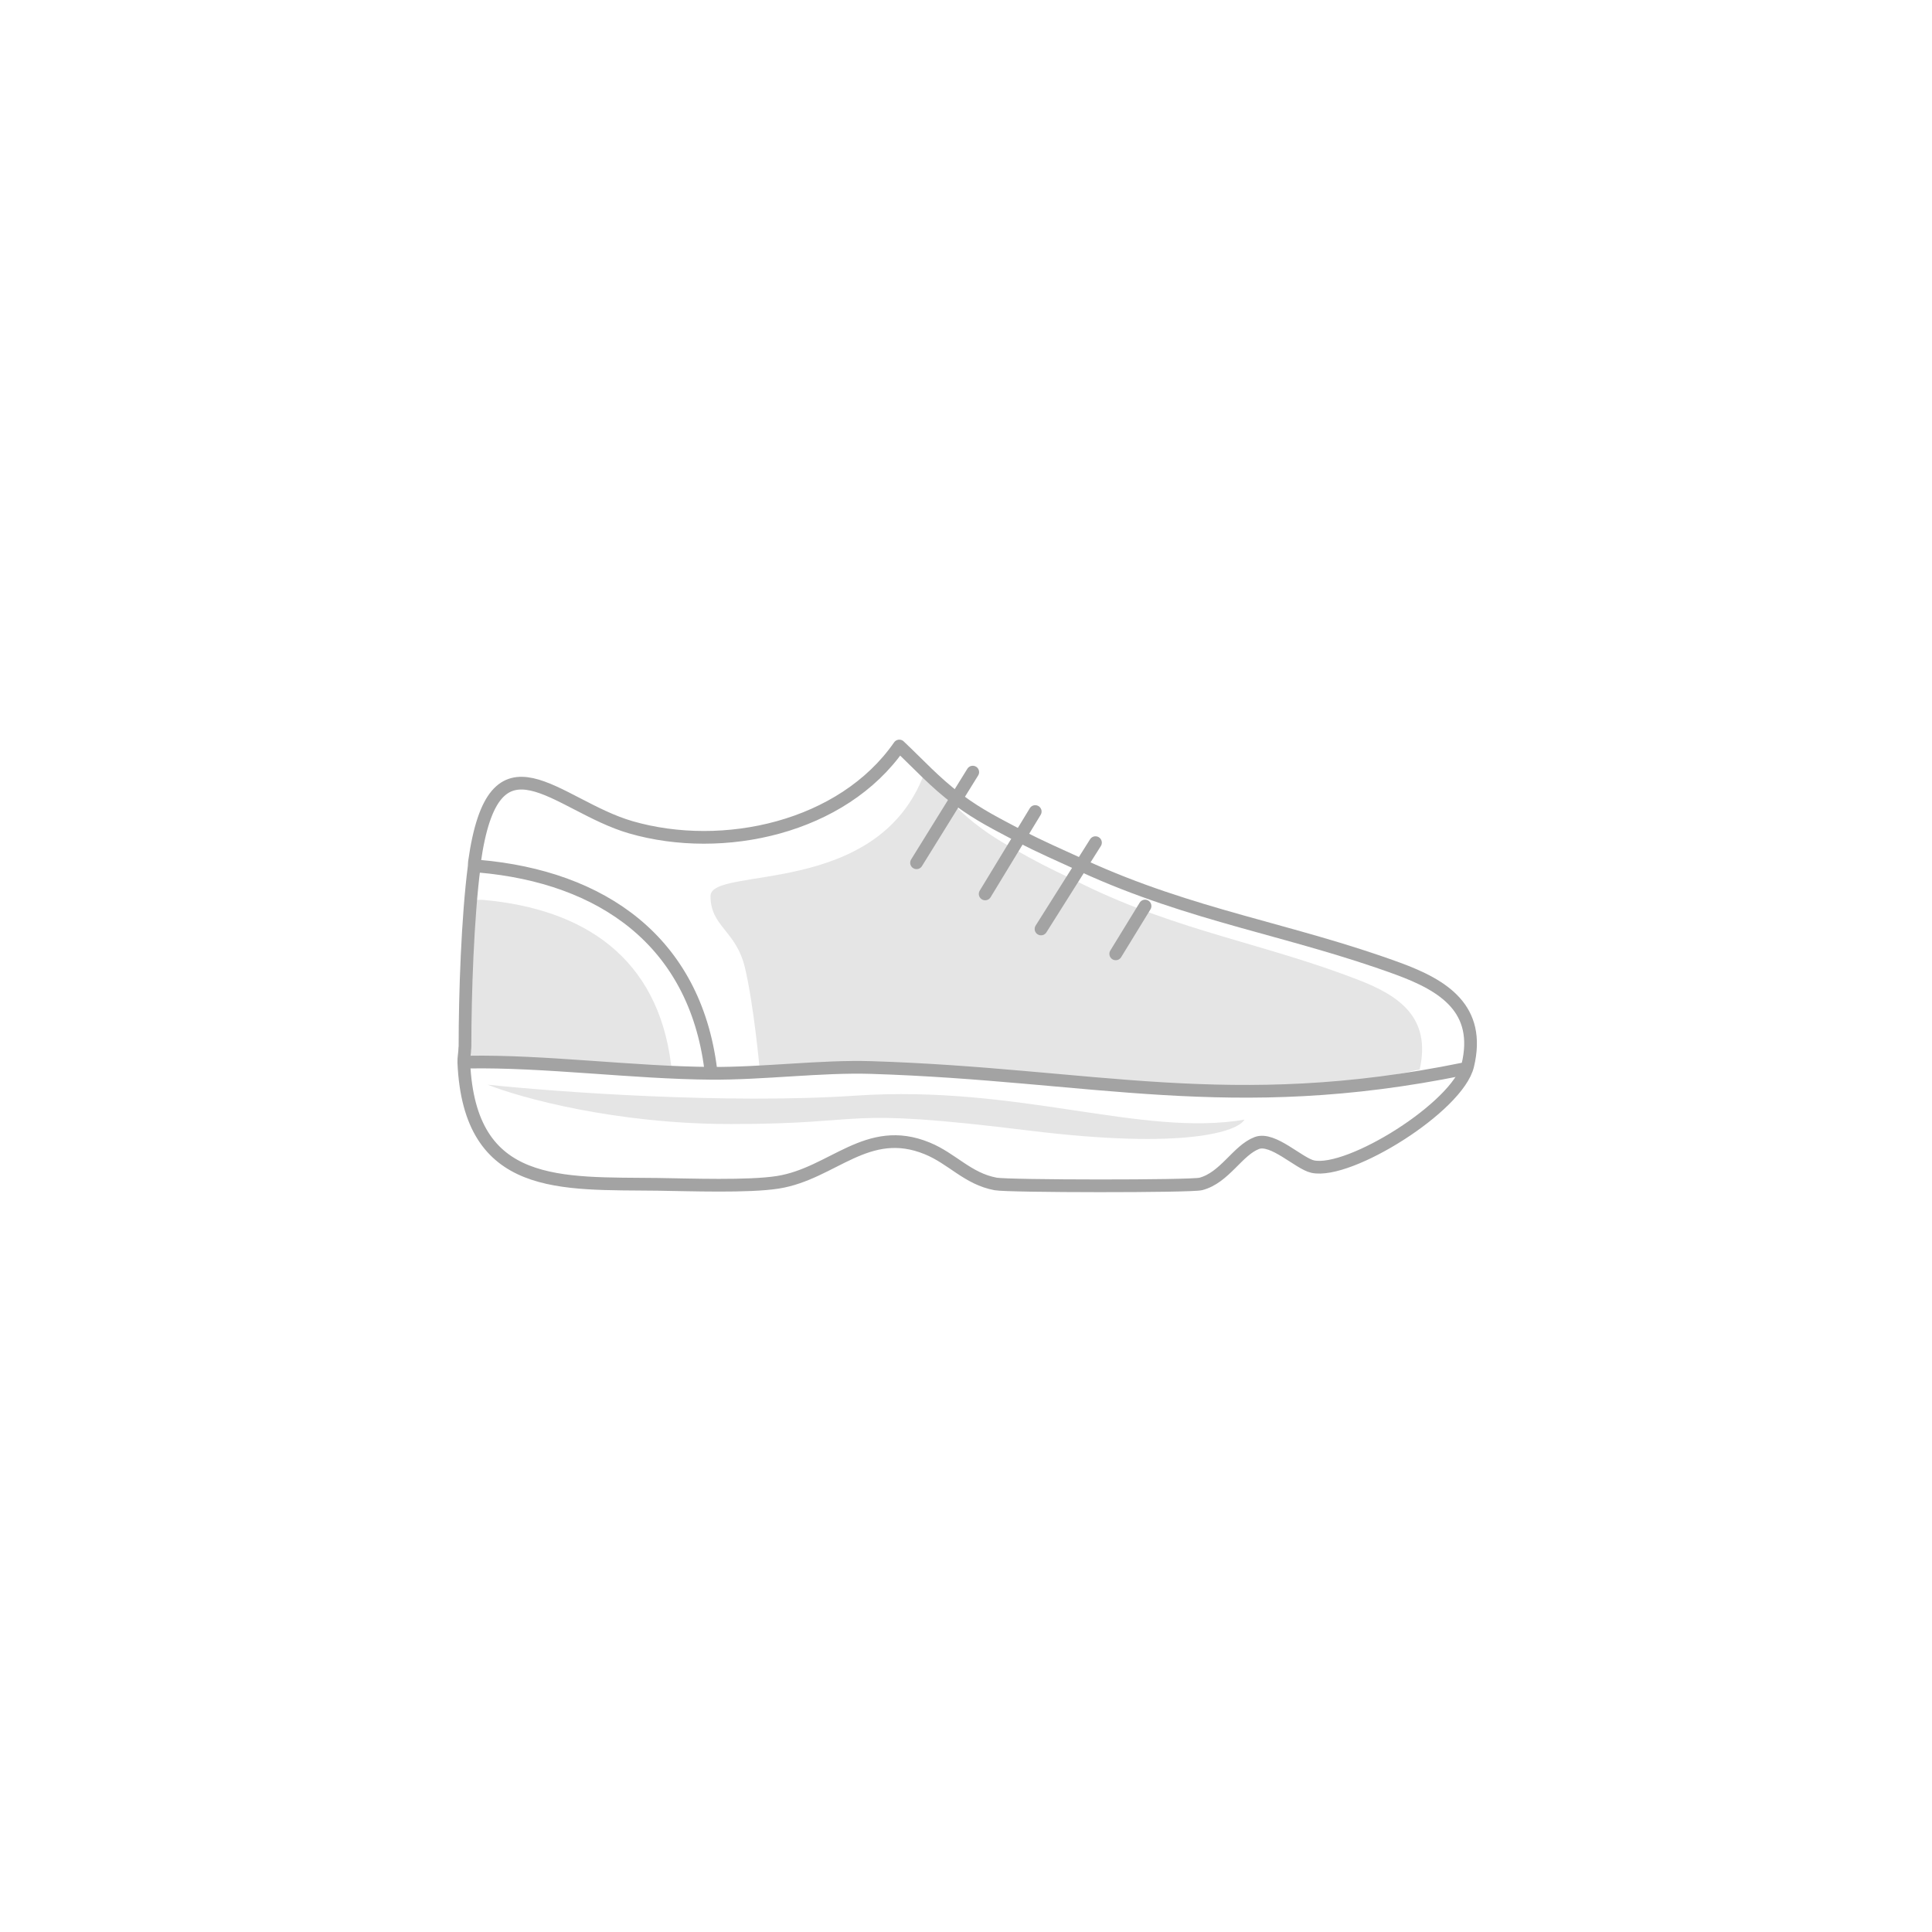
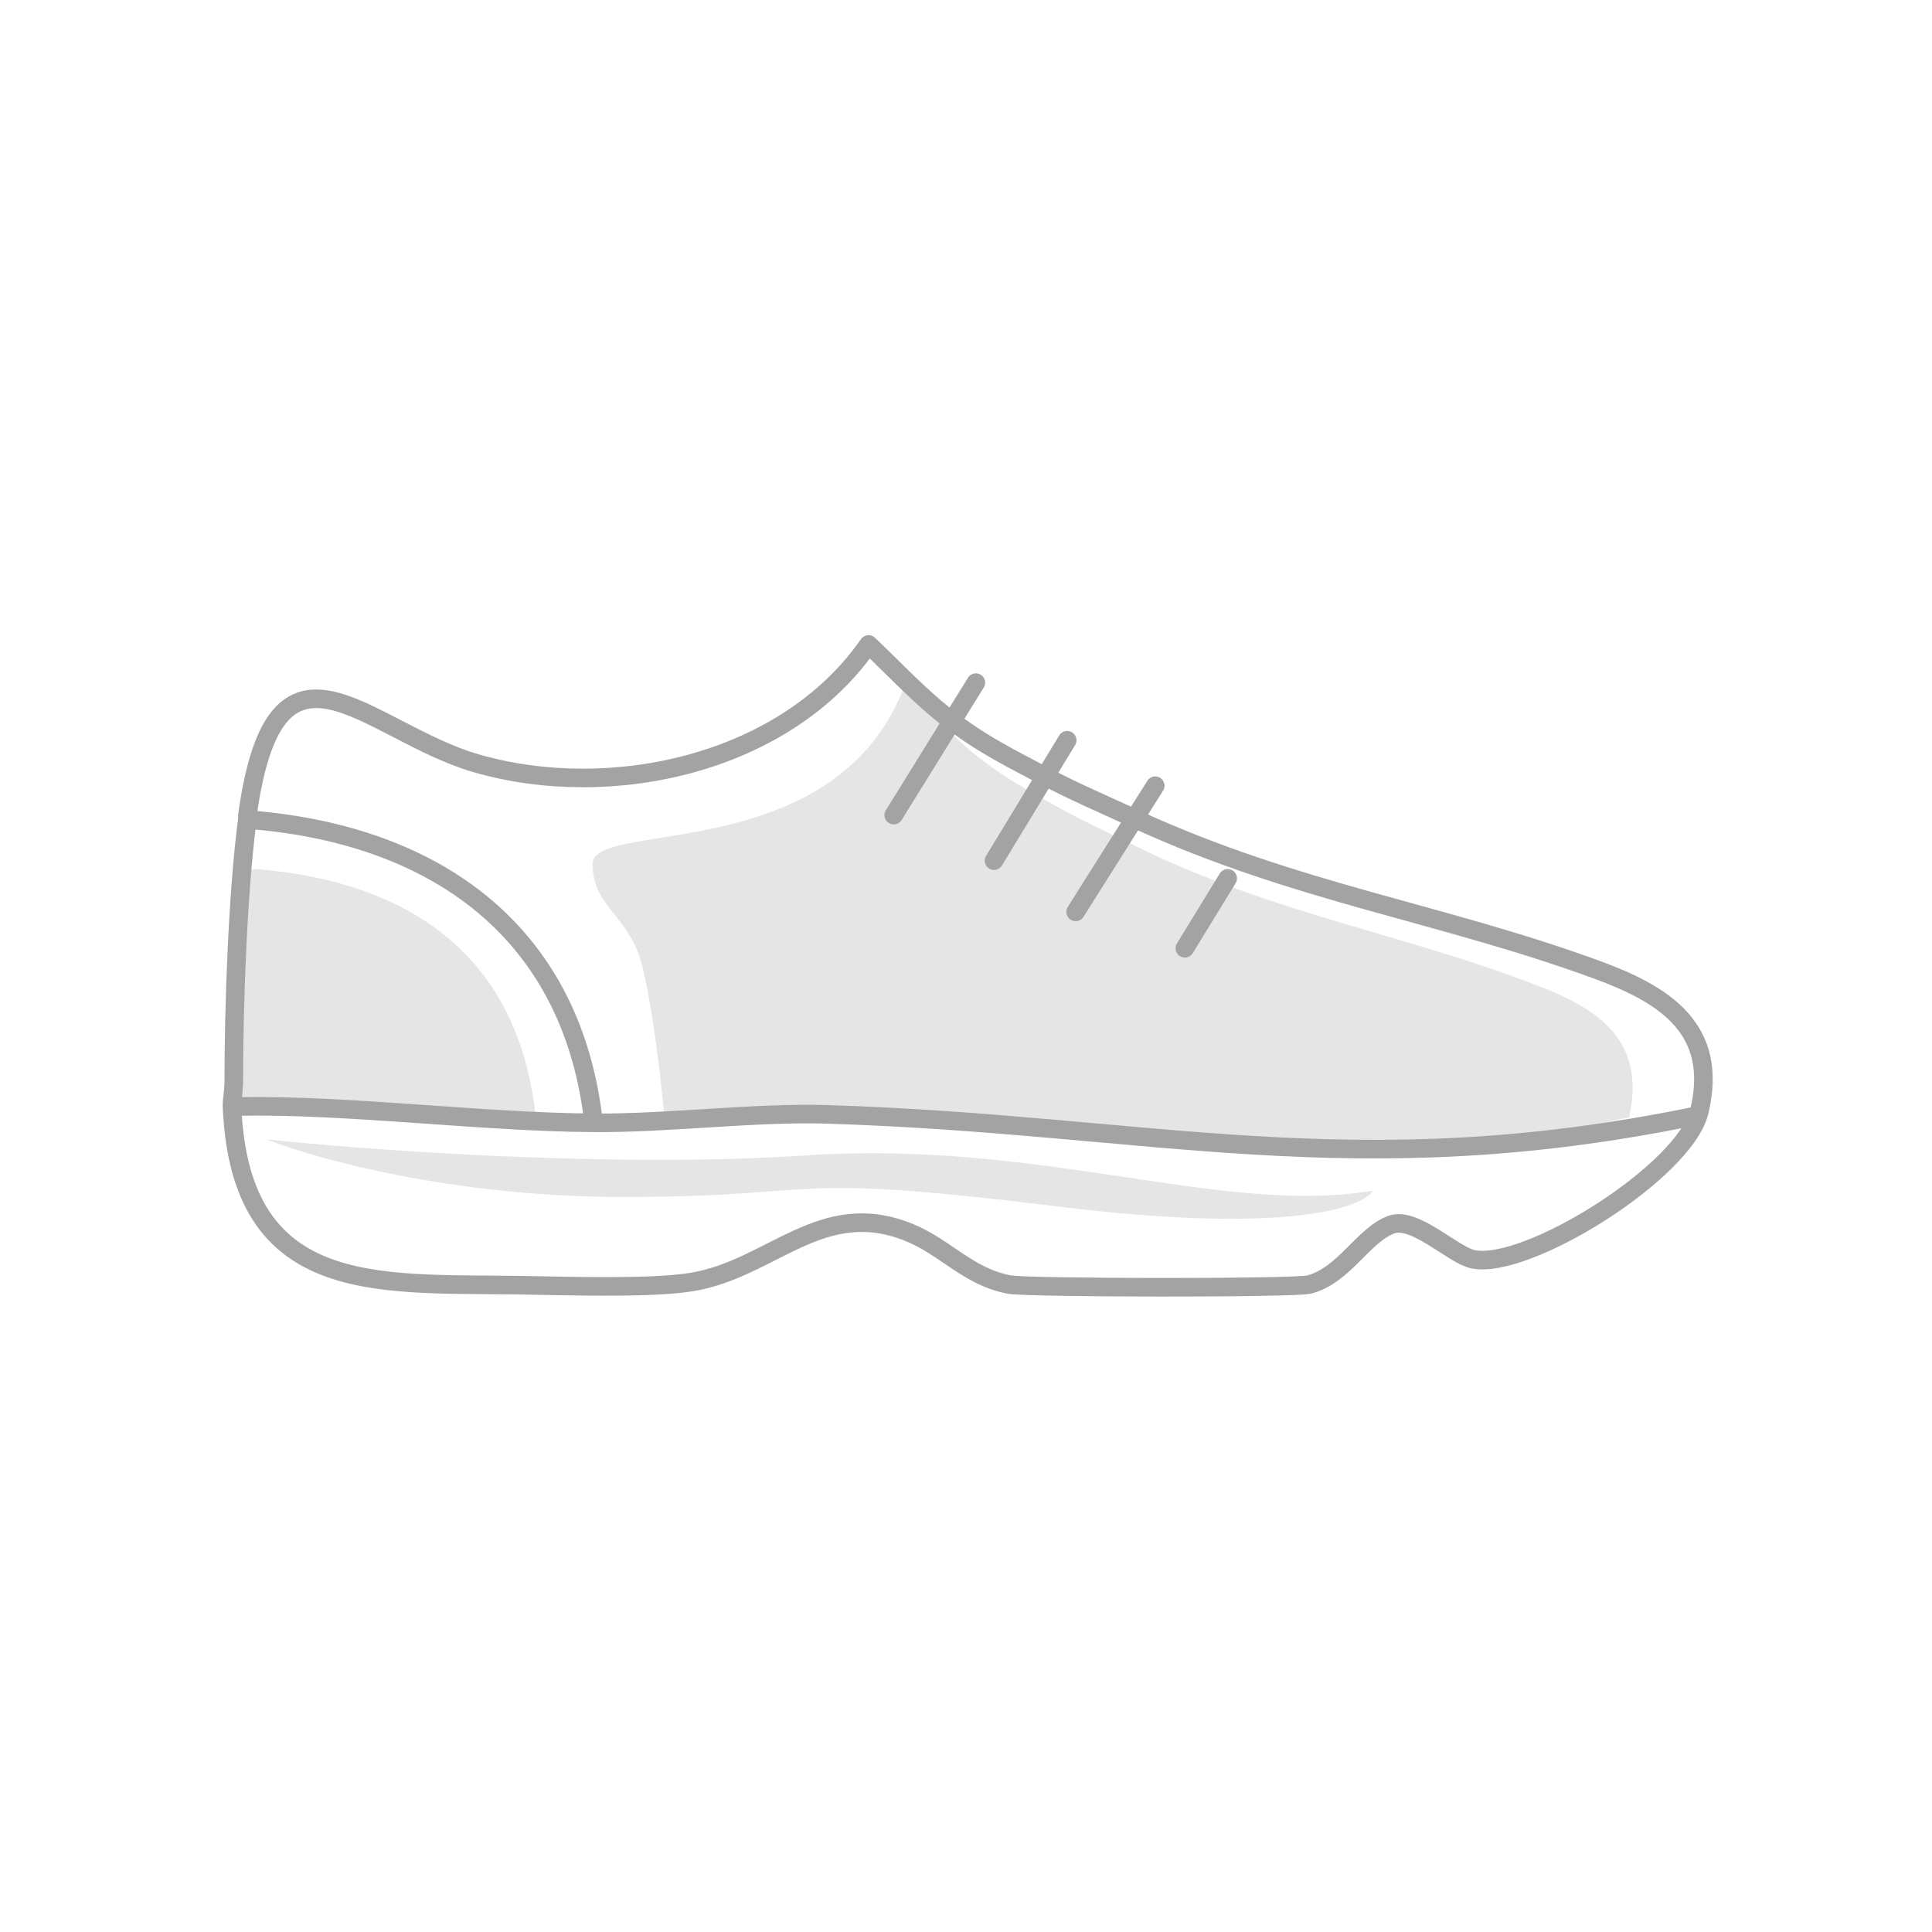
- <svg xmlns="http://www.w3.org/2000/svg" viewBox="0 0 760 760" fill="none">
+ <svg xmlns="http://www.w3.org/2000/svg" viewBox="120 120 520 520" fill="none">
  <rect width="760" height="760" fill="white" />
  <path d="M298.828 423.56C298.825 423.565 298.822 423.571 298.818 423.576L298.803 423.56C298.812 423.56 298.82 423.56 298.828 423.56C299.52 422.467 298.938 421.453 298.818 420.391C298.818 420.391 296.5 395 293 380.5C289.5 366 279.5 364.5 279.5 352.5C279.5 340.5 345 353.5 363.495 304.489C370.311 311.32 375.638 317.641 383.253 323.74L383.855 324.17C390.852 329.711 397.082 332.927 404.636 337.195L405.313 337.529C411.723 341.128 418.6 344.248 425.191 347.481L426.485 348.134C464.075 366.397 497.617 371.206 534.455 385.504C550.225 391.635 563.121 400.153 558.456 420.773C556.53 420.98 554.724 421.57 552.858 421.968C472.954 439.308 429.856 424.006 353.879 421.458C336.747 420.885 316.834 423.701 298.828 423.56Z" fill="#E5E5E5" />
  <path d="M263.967 421.52C238.509 421.335 211.845 417.439 186.947 417.867C185.698 417.895 184.435 418.109 183.185 418.081C183.114 416.54 183.516 414.856 183.516 413.3C183.516 413.072 183.544 412.843 183.544 412.615C183.544 395.547 184.391 370.774 186.56 354.034C186.617 353.577 186.56 353.121 186.631 352.678C186.574 353.121 186.631 353.592 186.56 354.034L189.661 353.963C229.937 357.445 258.697 376.853 263.967 418.652C264.082 419.622 264.642 420.521 263.967 421.506V421.52Z" fill="#E5E5E5" />
  <path d="M450.433 356.413L438.904 375.224" stroke="#A3A3A3" stroke-width="5" stroke-linecap="round" stroke-linejoin="round" />
  <path d="M182.884 412.278C182.884 412.003 182.919 411.727 182.919 411.452C182.919 390.868 183.937 360.991 186.543 340.803C186.612 340.253 186.543 339.702 186.629 339.168C194.31 284.37 218.748 316.932 248.158 325.434C284.471 335.933 331.45 325.624 353.766 293.457C361.584 300.841 367.694 307.673 376.427 314.265C376.651 314.437 376.893 314.575 377.117 314.73C385.143 320.719 392.288 324.195 400.952 328.808C401.211 328.945 401.47 329.031 401.728 329.169C409.081 333.059 416.968 336.432 424.528 339.926C425.028 340.149 425.511 340.407 426.012 340.631C469.125 360.372 507.595 365.569 549.845 381.024C567.933 387.65 582.724 396.858 577.373 419.145C573.49 435.374 530.826 461.982 516.415 458.918C511.013 457.765 500.692 447.232 494.392 449.642C486.815 452.533 481.776 463.273 472.37 465.734C468.469 466.749 396.723 466.68 391.649 465.734C380.655 463.686 374.615 455.786 364.742 451.742C341.115 442.052 327.601 461.655 306.027 465.08C294.395 466.921 271.388 466.061 258.738 465.888C220.819 465.407 184.696 468.642 182.453 417.992C182.366 416.133 182.85 414.102 182.85 412.226L182.884 412.278Z" stroke="#A3A3A3" stroke-width="5" stroke-linecap="round" stroke-linejoin="round" />
  <path d="M430.931 331.475L409.512 365.431" stroke="#A3A3A3" stroke-width="5" stroke-linecap="round" stroke-linejoin="round" />
  <path d="M407.234 319.239L387.542 351.646" stroke="#A3A3A3" stroke-width="5" stroke-linecap="round" stroke-linejoin="round" />
  <path d="M184.181 417.803C214.108 417.286 249.003 421.985 279.603 422.209C300.245 422.363 323.113 419.317 342.771 419.937C429.929 422.673 484.084 439.212 575.73 420.487" stroke="#A3A3A3" stroke-width="5" stroke-linecap="round" stroke-linejoin="round" />
  <path d="M382.657 303.732L360.548 339.392" stroke="#A3A3A3" stroke-width="5" stroke-linecap="round" stroke-linejoin="round" />
  <path d="M188.374 340.734C236.786 344.934 273.252 370.236 279.586 420.645" stroke="#A3A3A3" stroke-width="5" stroke-linecap="round" stroke-linejoin="round" />
  <path d="M336.782 430.986C285.696 434.428 218.846 429.551 191.807 426.683C204.751 431.846 242.03 442.172 287.594 442.172C344.549 442.172 328.153 435.288 404.955 444.754C466.398 452.327 486.936 445.041 489.525 440.451C448.966 447.336 400.641 426.683 336.782 430.986Z" fill="#E5E5E5" />
</svg>
